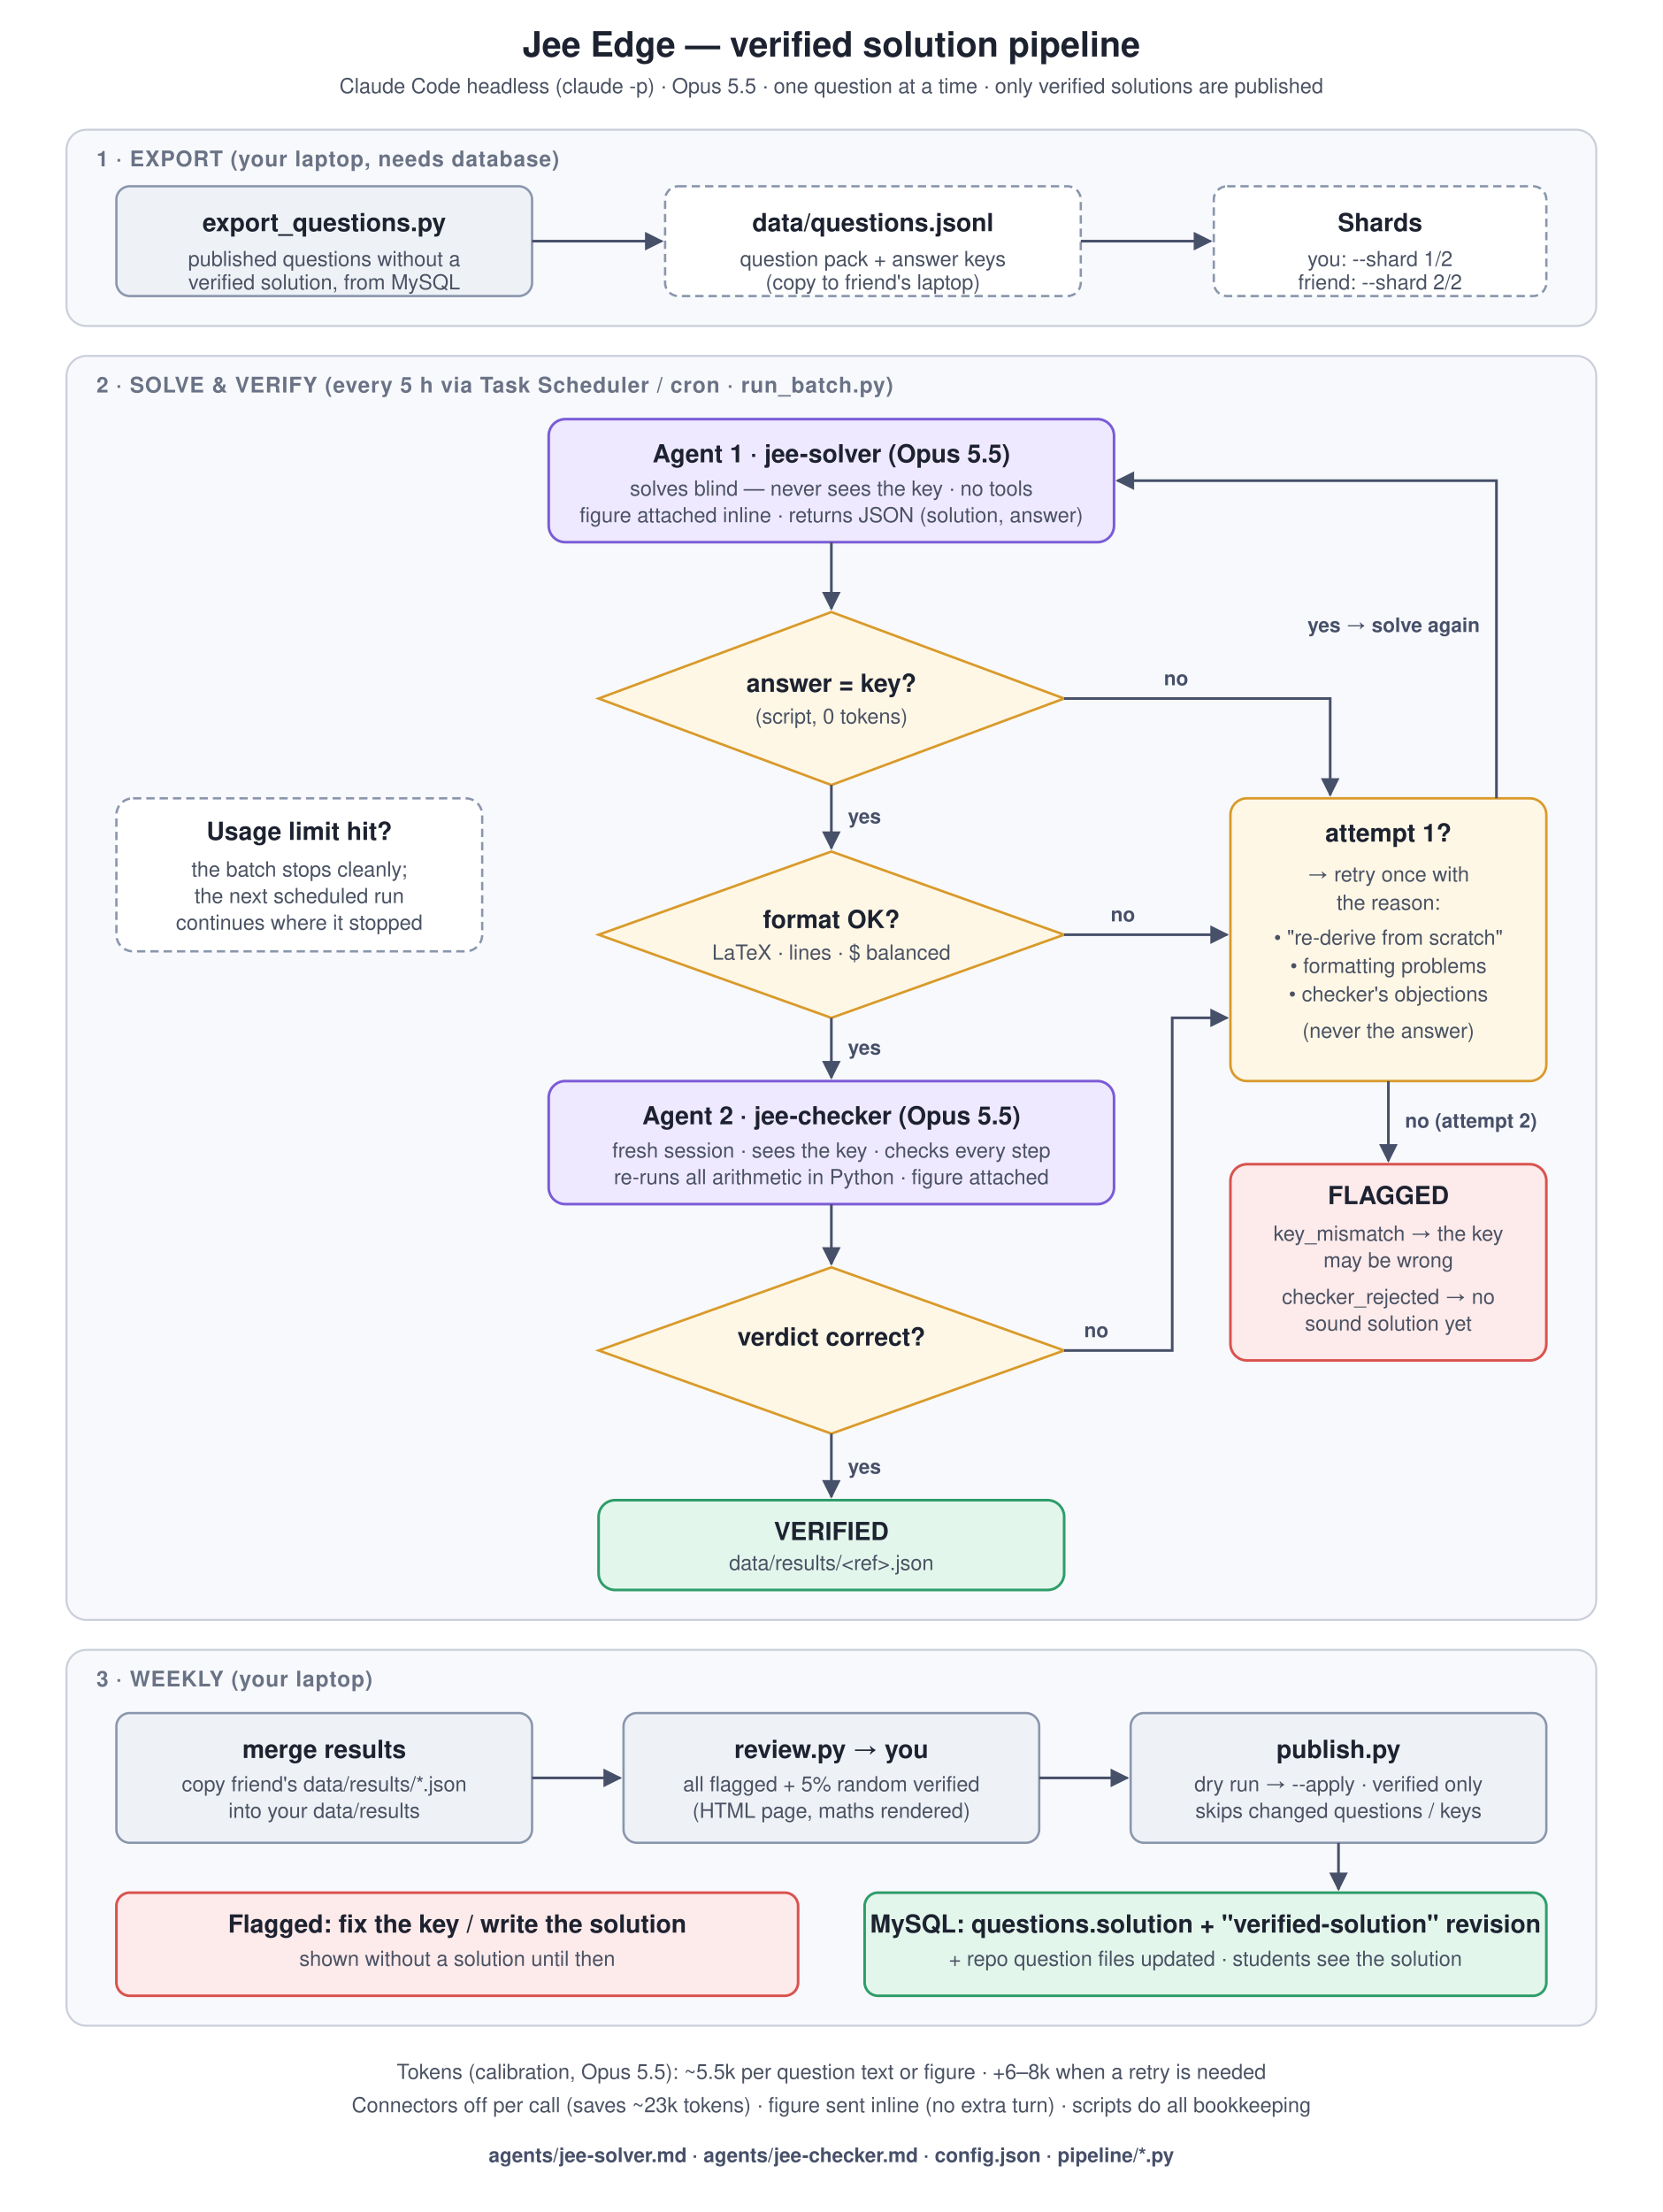
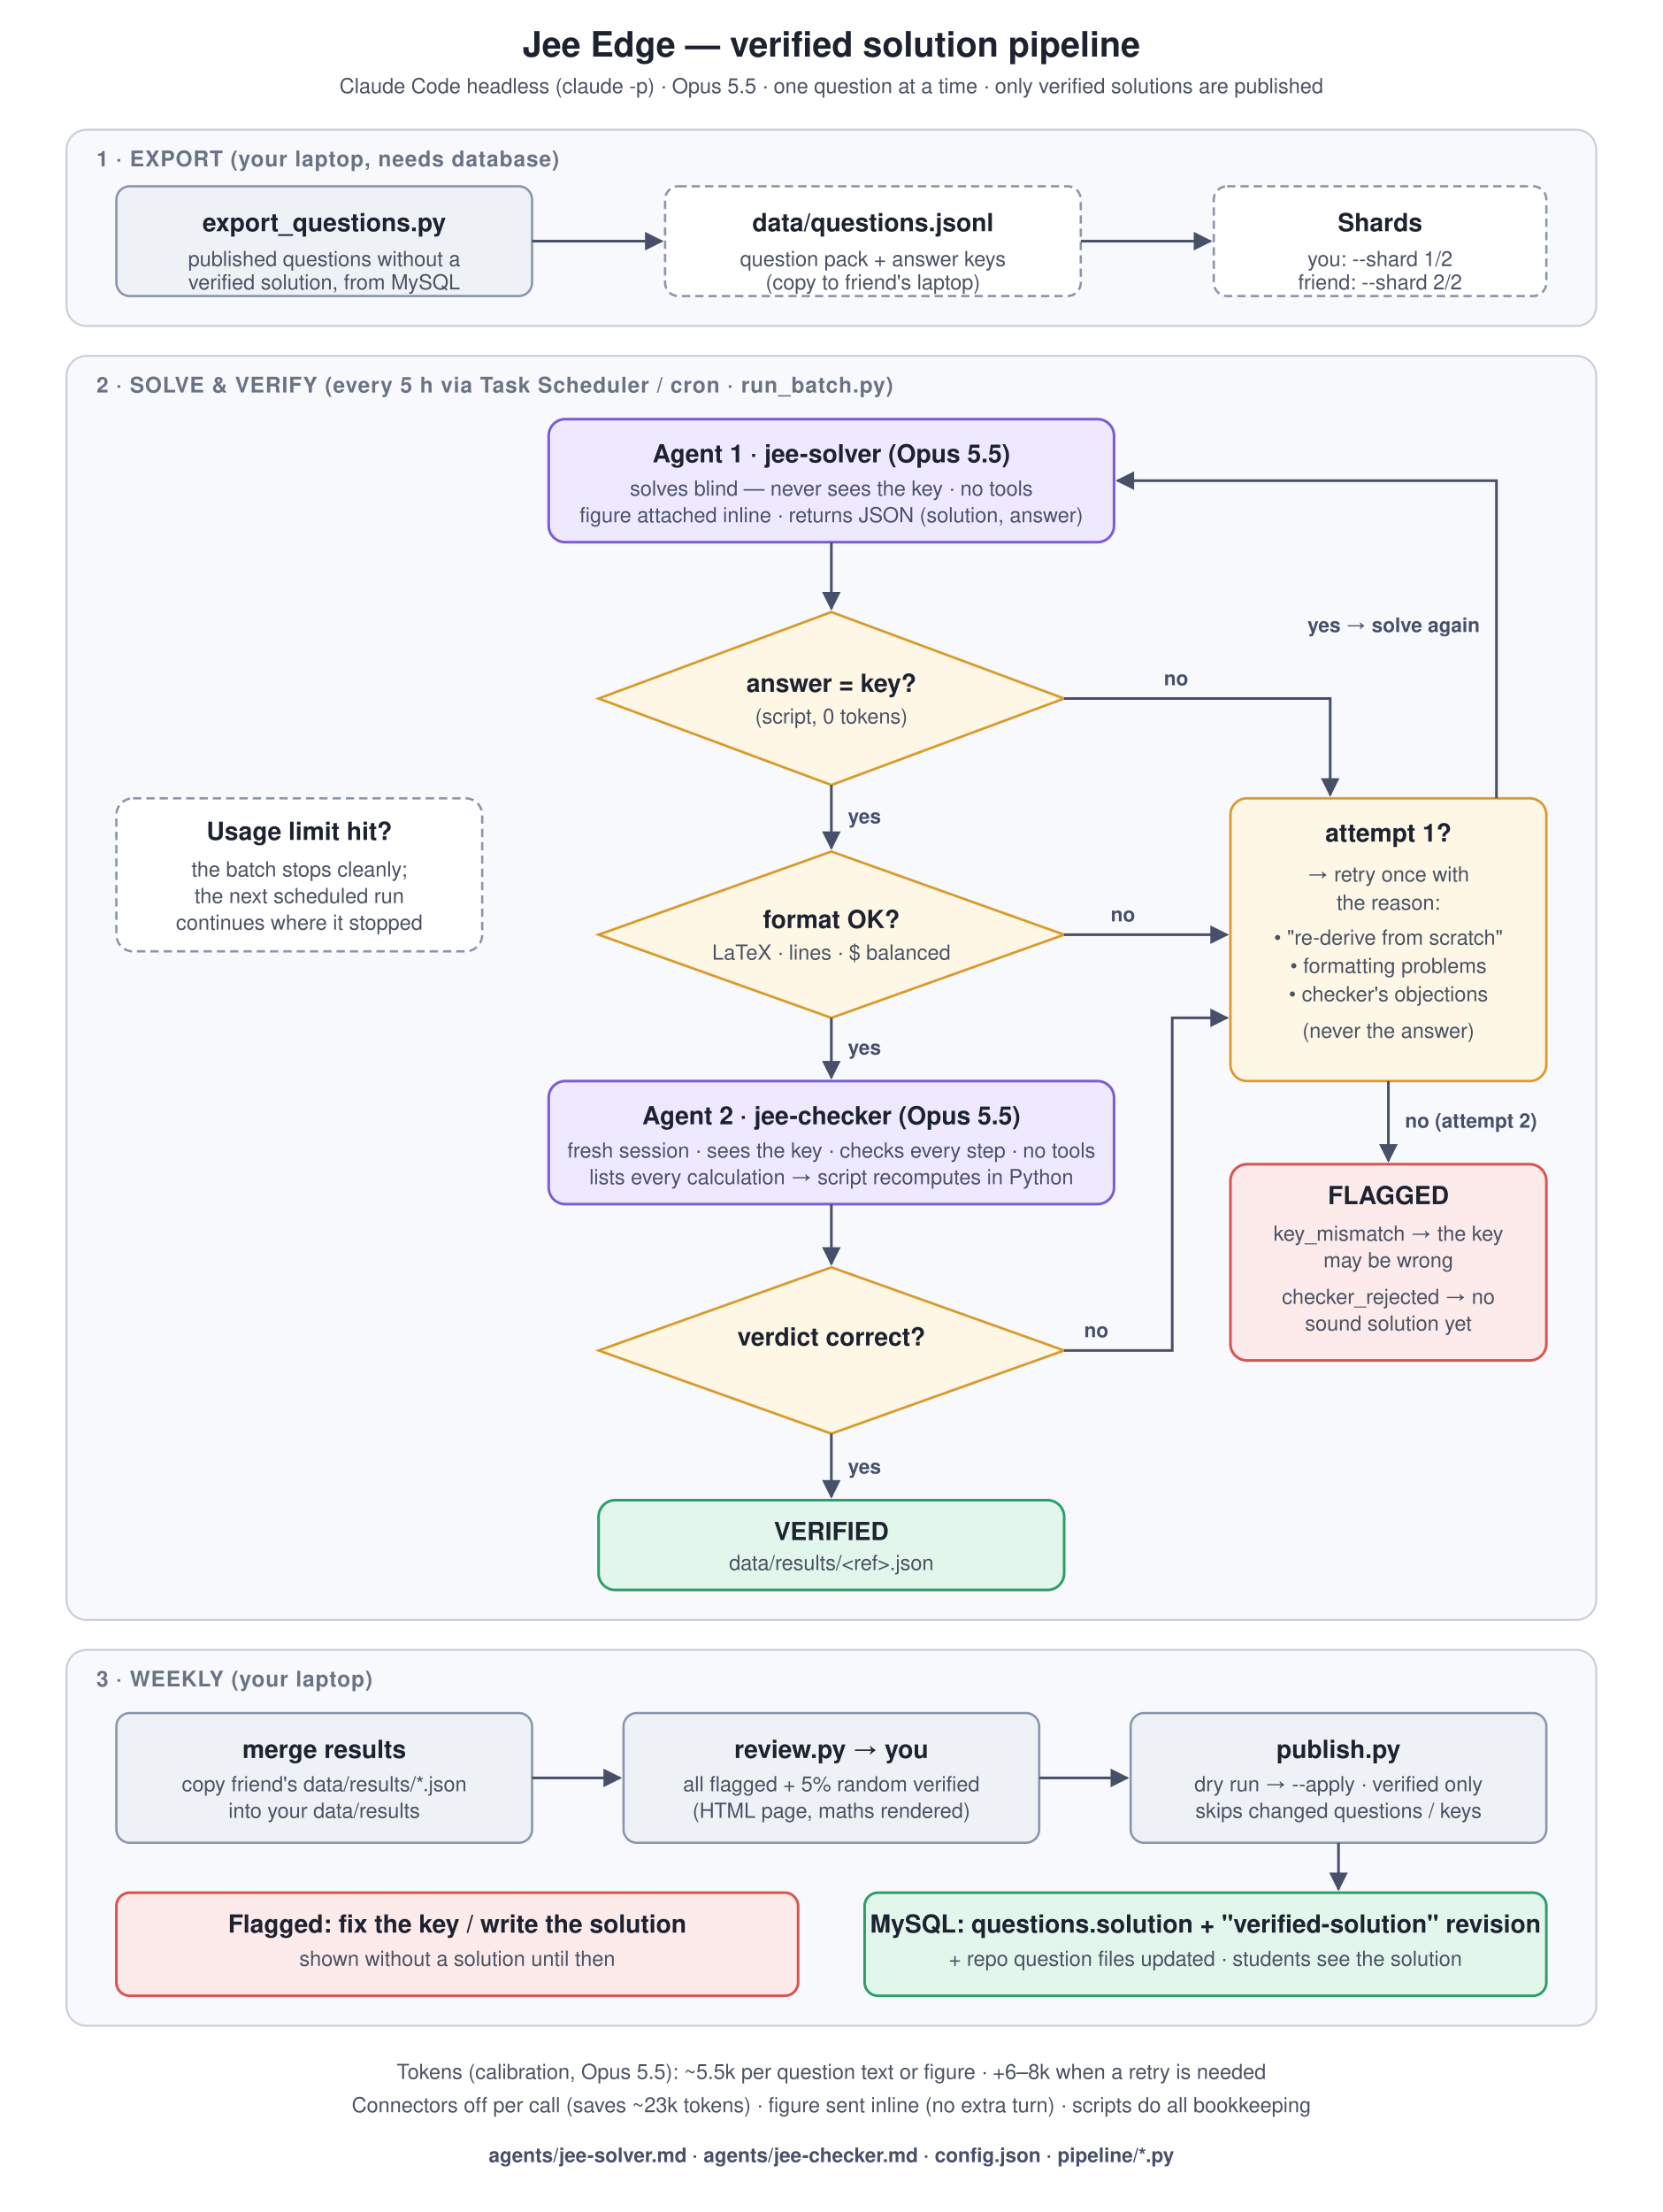
<svg xmlns="http://www.w3.org/2000/svg" viewBox="0 0 1000 1330" width="1000" height="1330" font-family="Segoe UI, Helvetica, Arial, sans-serif">
  <defs>
    <marker id="a" viewBox="0 0 10 10" refX="9" refY="5" markerWidth="7" markerHeight="7" orient="auto-start-reverse">
      <path d="M0,0 L10,5 L0,10 z" fill="#475069" />
    </marker>
    <style>
      .t{font-size:15px;fill:#1d2230;font-weight:600}
      .s{font-size:12.5px;fill:#4a5263}
      .l{font-size:12px;fill:#475069;font-weight:600}
      .edge{stroke:#475069;stroke-width:1.6;fill:none;marker-end:url(#a)}
      .agent{fill:#efe9ff;stroke:#7b5cd6;stroke-width:1.6}
      .script{fill:#eef2f7;stroke:#8a96ad;stroke-width:1.4}
      .dec{fill:#fff7e6;stroke:#d99a2b;stroke-width:1.5}
      .ok{fill:#e3f6ec;stroke:#2e9d6a;stroke-width:1.6}
      .bad{fill:#fdeaea;stroke:#d9534f;stroke-width:1.6}
      .data{fill:#ffffff;stroke:#8a96ad;stroke-width:1.4;stroke-dasharray:5 3}
      .zone{fill:#f8f9fc;stroke:#c9cfdb;stroke-width:1.2}
      .zt{font-size:13px;fill:#6a7386;font-weight:700;letter-spacing:.5px}
    </style>
  </defs>
  <rect width="1000" height="1330" fill="#ffffff" />
  <text x="500" y="34" text-anchor="middle" style="font-size:21px;font-weight:700;fill:#1d2230">Jee Edge — verified solution pipeline</text>
  <text x="500" y="56" text-anchor="middle" class="s">Claude Code headless (claude -p) · Opus 5.5 · one question at a time · only verified solutions are published</text>
  <rect x="40" y="78" width="920" height="118" rx="12" class="zone" />
  <text x="58" y="100" class="zt">1 · EXPORT (your laptop, needs database)</text>
  <rect x="70" y="112" width="250" height="66" rx="8" class="script" />
  <text x="195" y="139" text-anchor="middle" class="t">export_questions.py</text>
  <text x="195" y="160" text-anchor="middle" class="s">published questions without a</text>
  <text x="195" y="174" text-anchor="middle" class="s">verified solution, from MySQL</text>
  <rect x="400" y="112" width="250" height="66" rx="8" class="data" />
  <text x="525" y="139" text-anchor="middle" class="t">data/questions.jsonl</text>
  <text x="525" y="160" text-anchor="middle" class="s">question pack + answer keys</text>
  <text x="525" y="174" text-anchor="middle" class="s">(copy to friend's laptop)</text>
  <path d="M320 145 L398 145" class="edge" />
  <rect x="730" y="112" width="200" height="66" rx="8" class="data" />
  <text x="830" y="139" text-anchor="middle" class="t">Shards</text>
  <text x="830" y="160" text-anchor="middle" class="s">you: --shard 1/2</text>
  <text x="830" y="174" text-anchor="middle" class="s">friend: --shard 2/2</text>
  <path d="M650 145 L728 145" class="edge" />
  <rect x="40" y="214" width="920" height="760" rx="12" class="zone" />
  <text x="58" y="236" class="zt">2 · SOLVE &amp; VERIFY (every 5 h via Task Scheduler / cron · run_batch.py)</text>
  <rect x="330" y="252" width="340" height="74" rx="10" class="agent" />
  <text x="500" y="278" text-anchor="middle" class="t">Agent 1 · jee-solver (Opus 5.5)</text>
  <text x="500" y="298" text-anchor="middle" class="s">solves blind — never sees the key · no tools</text>
  <text x="500" y="314" text-anchor="middle" class="s">figure attached inline · returns JSON (solution, answer)</text>
  <path d="M500 326 L500 366" class="edge" />
  <polygon points="500,368 640,420 500,472 360,420" class="dec" />
  <text x="500" y="416" text-anchor="middle" class="t">answer = key?</text>
  <text x="500" y="435" text-anchor="middle" class="s">(script, 0 tokens)</text>
  <path d="M500 472 L500 510" class="edge" />
  <text x="510" y="495" class="l">yes</text>
  <polygon points="500,512 640,562 500,612 360,562" class="dec" />
  <text x="500" y="558" text-anchor="middle" class="t">format OK?</text>
  <text x="500" y="577" text-anchor="middle" class="s">LaTeX · lines · $ balanced</text>
  <path d="M500 612 L500 648" class="edge" />
  <text x="510" y="634" class="l">yes</text>
  <rect x="330" y="650" width="340" height="74" rx="10" class="agent" />
  <text x="500" y="676" text-anchor="middle" class="t">Agent 2 · jee-checker (Opus 5.5)</text>
-   <text x="500" y="696" text-anchor="middle" class="s">fresh session · sees the key · checks every step</text>
-   <text x="500" y="712" text-anchor="middle" class="s">re-runs all arithmetic in Python · figure attached</text>
+   <text x="500" y="696" text-anchor="middle" class="s">fresh session · sees the key · checks every step · no tools</text>
+   <text x="500" y="712" text-anchor="middle" class="s">lists every calculation → script recomputes in Python</text>
  <path d="M500 724 L500 760" class="edge" />
  <polygon points="500,762 640,812 500,862 360,812" class="dec" />
  <text x="500" y="809" text-anchor="middle" class="t">verdict correct?</text>
  <path d="M500 862 L500 900" class="edge" />
  <text x="510" y="886" class="l">yes</text>
  <rect x="360" y="902" width="280" height="54" rx="10" class="ok" />
  <text x="500" y="926" text-anchor="middle" class="t">VERIFIED</text>
  <text x="500" y="944" text-anchor="middle" class="s">data/results/&lt;ref&gt;.json</text>
  <rect x="740" y="480" width="190" height="170" rx="10" class="dec" />
  <text x="835" y="506" text-anchor="middle" class="t">attempt 1?</text>
  <text x="835" y="530" text-anchor="middle" class="s">→ retry once with</text>
  <text x="835" y="547" text-anchor="middle" class="s">the reason:</text>
  <text x="835" y="568" text-anchor="middle" class="s">• "re-derive from scratch"</text>
  <text x="835" y="585" text-anchor="middle" class="s">• formatting problems</text>
  <text x="835" y="602" text-anchor="middle" class="s">• checker's objections</text>
  <text x="835" y="624" text-anchor="middle" class="s">(never the answer)</text>
  <path d="M640 420 L800 420 L800 478" class="edge" />
  <text x="700" y="412" class="l">no</text>
  <path d="M640 562 L738 562" class="edge" />
  <text x="668" y="554" class="l">no</text>
  <path d="M640 812 L705 812 L705 612 L738 612" class="edge" />
  <text x="652" y="804" class="l">no</text>
  <path d="M900 480 L900 289 L672 289" class="edge" />
  <text x="890" y="380" text-anchor="end" class="l">yes → solve again</text>
  <path d="M835 650 L835 698" class="edge" />
  <text x="845" y="678" class="l">no (attempt 2)</text>
  <rect x="740" y="700" width="190" height="118" rx="10" class="bad" />
  <text x="835" y="724" text-anchor="middle" class="t">FLAGGED</text>
  <text x="835" y="746" text-anchor="middle" class="s">key_mismatch → the key</text>
  <text x="835" y="762" text-anchor="middle" class="s">may be wrong</text>
  <text x="835" y="784" text-anchor="middle" class="s">checker_rejected → no</text>
  <text x="835" y="800" text-anchor="middle" class="s">sound solution yet</text>
  <rect x="70" y="480" width="220" height="92" rx="10" class="data" />
  <text x="180" y="505" text-anchor="middle" class="t">Usage limit hit?</text>
  <text x="180" y="527" text-anchor="middle" class="s">the batch stops cleanly;</text>
  <text x="180" y="543" text-anchor="middle" class="s">the next scheduled run</text>
  <text x="180" y="559" text-anchor="middle" class="s">continues where it stopped</text>
  <rect x="40" y="992" width="920" height="226" rx="12" class="zone" />
  <text x="58" y="1014" class="zt">3 · WEEKLY (your laptop)</text>
  <rect x="70" y="1030" width="250" height="78" rx="8" class="script" />
  <text x="195" y="1057" text-anchor="middle" class="t">merge results</text>
  <text x="195" y="1077" text-anchor="middle" class="s">copy friend's data/results/*.json</text>
  <text x="195" y="1093" text-anchor="middle" class="s">into your data/results</text>
  <rect x="375" y="1030" width="250" height="78" rx="8" class="script" />
  <text x="500" y="1057" text-anchor="middle" class="t">review.py → you</text>
  <text x="500" y="1077" text-anchor="middle" class="s">all flagged + 5% random verified</text>
  <text x="500" y="1093" text-anchor="middle" class="s">(HTML page, maths rendered)</text>
  <rect x="680" y="1030" width="250" height="78" rx="8" class="script" />
  <text x="805" y="1057" text-anchor="middle" class="t">publish.py</text>
  <text x="805" y="1077" text-anchor="middle" class="s">dry run → --apply · verified only</text>
  <text x="805" y="1093" text-anchor="middle" class="s">skips changed questions / keys</text>
  <path d="M320 1069 L373 1069" class="edge" />
  <path d="M625 1069 L678 1069" class="edge" />
  <rect x="520" y="1138" width="410" height="62" rx="8" class="ok" />
  <text x="725" y="1162" text-anchor="middle" class="t">MySQL: questions.solution + "verified-solution" revision</text>
  <text x="725" y="1182" text-anchor="middle" class="s">+ repo question files updated · students see the solution</text>
  <path d="M805 1108 L805 1136" class="edge" />
  <rect x="70" y="1138" width="410" height="62" rx="8" class="bad" />
  <text x="275" y="1162" text-anchor="middle" class="t">Flagged: fix the key / write the solution</text>
  <text x="275" y="1182" text-anchor="middle" class="s">shown without a solution until then</text>
  <text x="500" y="1250" text-anchor="middle" class="s">Tokens (calibration, Opus 5.5): ~5.5k per question text or figure · +6–8k when a retry is needed</text>
  <text x="500" y="1270" text-anchor="middle" class="s">Connectors off per call (saves ~23k tokens) · figure sent inline (no extra turn) · scripts do all bookkeeping</text>
  <text x="500" y="1300" text-anchor="middle" class="l">agents/jee-solver.md · agents/jee-checker.md · config.json · pipeline/*.py</text>
</svg>
